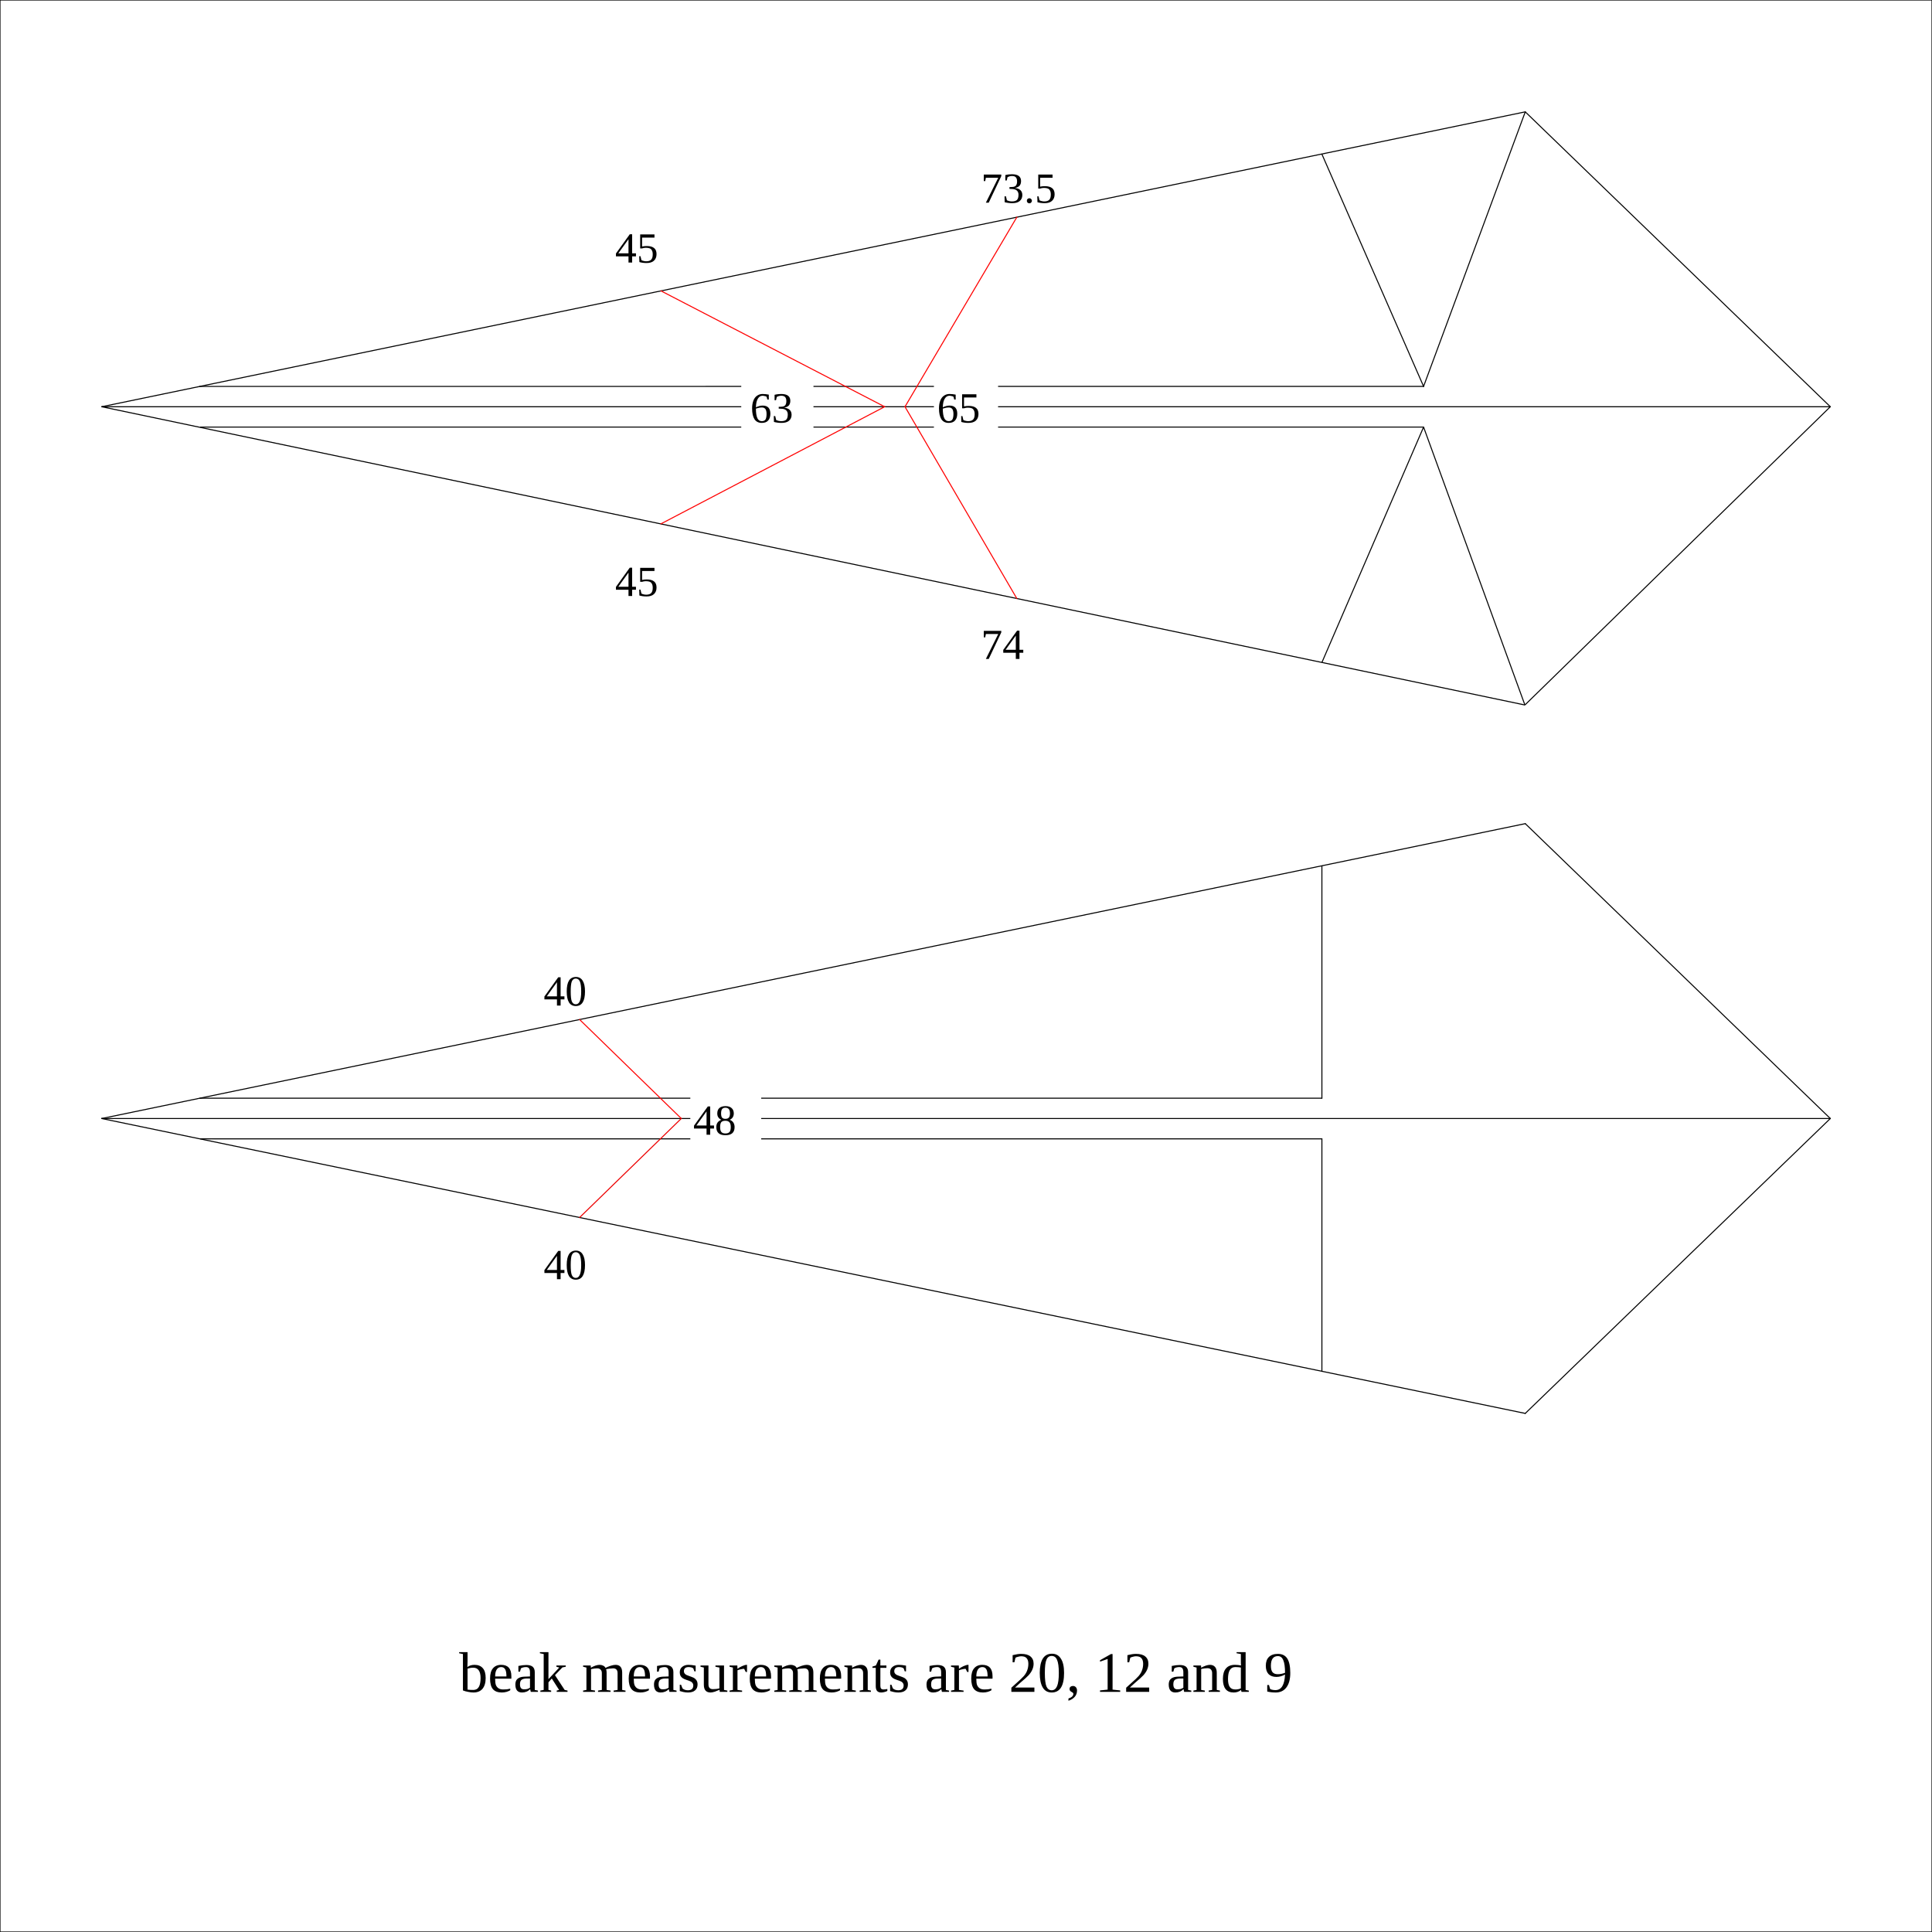
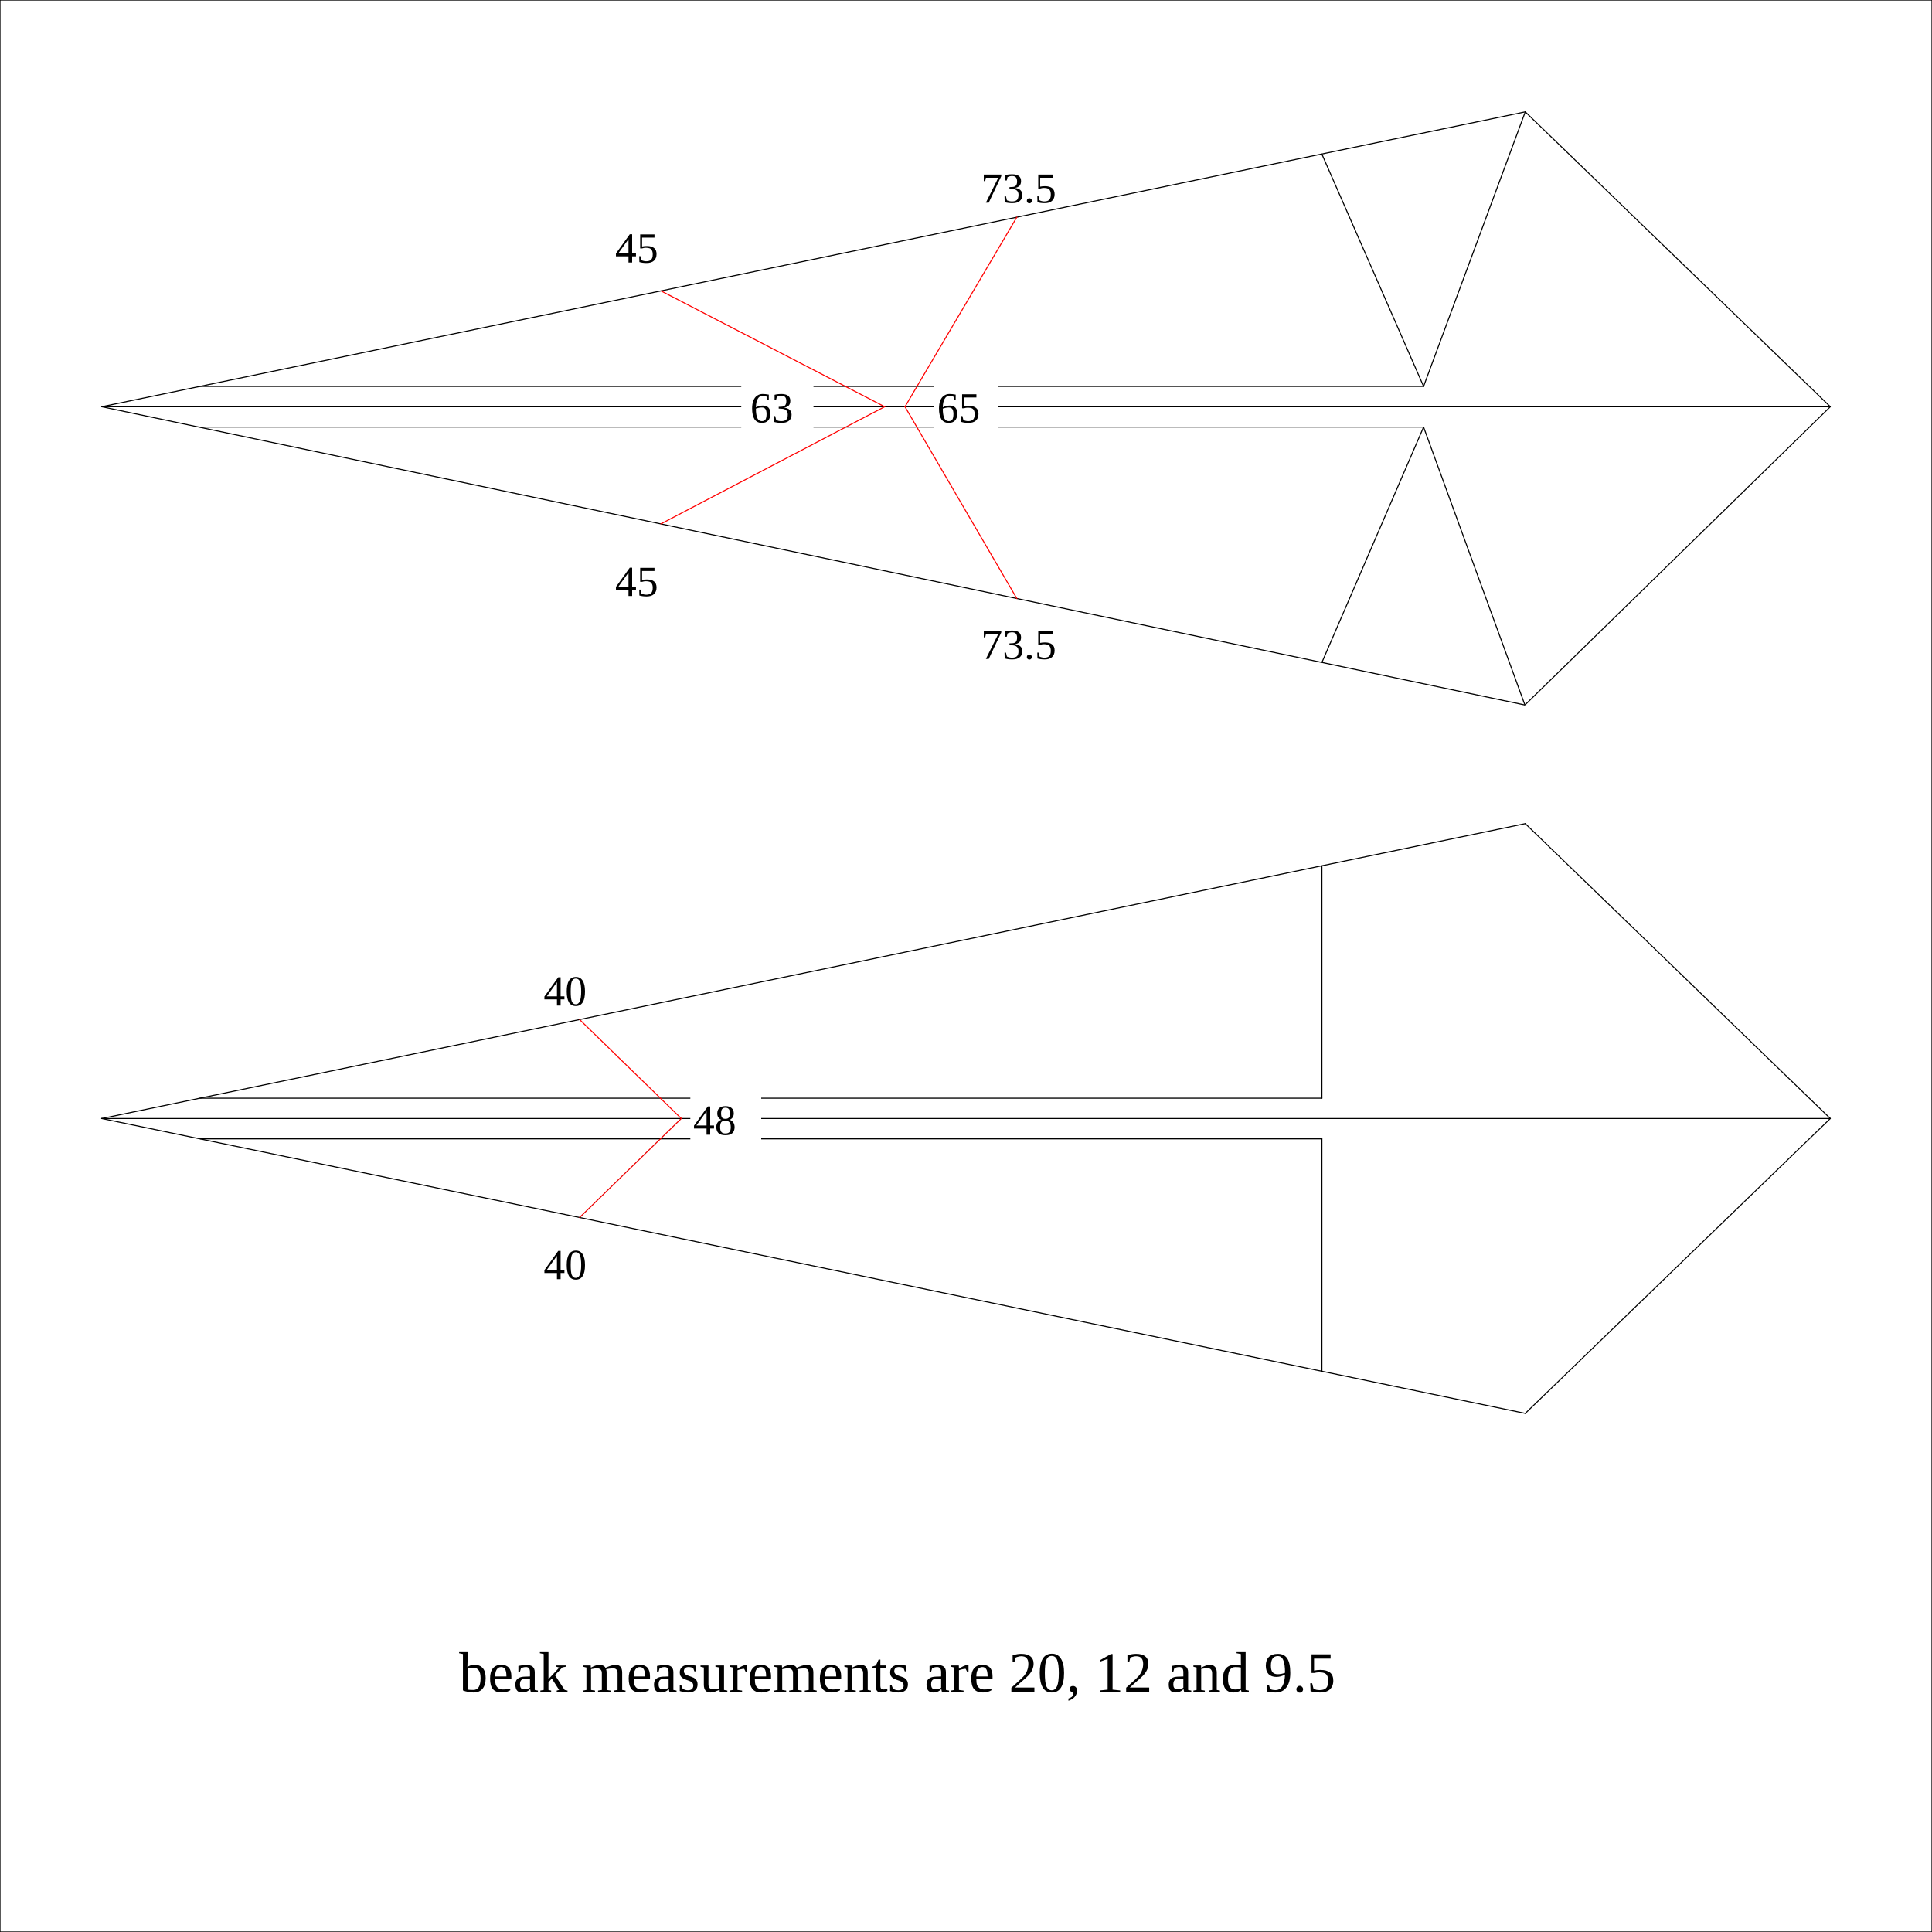
<svg xmlns="http://www.w3.org/2000/svg" width="190mm" height="190mm" viewBox="0 0 190 190" version="1.1" id="svg1">
  <defs id="defs1" />
  <g id="layer1" transform="translate(-10,-10)">
    <g id="g2">
      <g id="g1">
        <rect style="fill:#ffffff;stroke:#000000;stroke-width:0.1;stroke-linecap:round;stroke-dasharray:none;stroke-opacity:1" id="rect2" width="190" height="190" x="10" y="10" />
        <path style="fill:#cccccc;stroke:#000000;stroke-width:0.1" d="M 20,50 160,21" id="path11" />
        <path style="fill:#cccccc;stroke:#000000;stroke-width:0.1;stroke-linecap:round" d="M 190,50 160,21" id="path12" />
        <path style="fill:#cccccc;stroke:#000000;stroke-width:0.1" d="M 159.965,79.332 190,50" id="path13" />
        <path style="fill:#cccccc;stroke:#000000;stroke-width:0.1" d="M 20,50 159.965,79.332" id="path14" />
        <path style="fill:#cccccc;stroke:#000000;stroke-width:0.1" d="M 159.965,79.332 150,52" id="path17" />
        <path style="fill:#cccccc;stroke:#000000;stroke-width:0.1" d="M 140,75.151 150,52" id="path18" />
        <path style="fill:#cccccc;stroke:#000000;stroke-width:0.1;stroke-linecap:round" d="M 160,21 150,48" id="path19" />
        <path style="fill:#cccccc;stroke:#000000;stroke-width:0.1;stroke-linecap:round" d="m 140,25.16 10,22.84" id="path20" />
        <path style="fill:#cccccc;stroke:#000000;stroke-width:0.1;stroke-linecap:round" d="M 150,48 29.642,48.003" id="path21" />
        <path style="fill:#cccccc;stroke:#000000;stroke-width:0.1;stroke-linecap:round" d="M 150,52 H 29.722" id="path22" />
        <path style="fill:#cccccc;stroke:#000000;stroke-width:0.1;stroke-linecap:round" d="M 20,120 H 190" id="path23" />
        <path style="fill:#cccccc;stroke:#000000;stroke-width:0.1;stroke-linecap:round" d="M 160,91 190,120" id="path24" />
        <path style="fill:#cccccc;stroke:#000000;stroke-width:0.1;stroke-linecap:round" d="m 160,149 30,-29" id="path25" />
        <path style="fill:#cccccc;stroke:#000000;stroke-width:0.1;stroke-linecap:round" d="m 20,120 140,29" id="path26" />
        <path style="fill:#cccccc;stroke:#000000;stroke-width:0.1;stroke-linecap:round" d="M 160,91 20,120" id="path27" />
        <path style="fill:#cccccc;stroke:#000000;stroke-width:0.1;stroke-linecap:round" d="M 140,144.823 V 122" id="path28" />
        <path style="fill:#cccccc;stroke:#000000;stroke-width:0.1;stroke-linecap:round" d="M 29.723,122 H 140" id="path29" />
        <path style="fill:#cccccc;stroke:#000000;stroke-width:0.1;stroke-linecap:round" d="M 140,95.161 V 118" id="path30" />
        <path style="fill:#cccccc;stroke:#000000;stroke-width:0.1;stroke-linecap:round" d="M 29.663,118 H 140" id="path31" />
        <path style="fill:#e6e6e6;stroke:#000000;stroke-width:0.1;stroke-linecap:round;stroke-opacity:1" d="m 20,50 170,10e-7" id="path32" />
        <path style="fill:#e6e6e6;stroke:#ff0000;stroke-width:0.1;stroke-linecap:round;stroke-opacity:1" d="M 75,61.516 97,50" id="path36" />
        <path style="fill:#e6e6e6;stroke:#ff0000;stroke-width:0.1;stroke-linecap:round;stroke-opacity:1" d="M 75,38.606 97,50" id="path37" />
        <path style="fill:#e6e6e6;stroke:#ff0000;stroke-width:0.1;stroke-linecap:round;stroke-opacity:1" d="M 110,31.356 99,50" id="path38" />
        <path style="fill:#e6e6e6;stroke:#ff0000;stroke-width:0.1;stroke-linecap:round;stroke-opacity:1" d="M 109.999,68.861 99,50" id="path39" />
        <path style="fill:#ff0000;stroke:#ff0000;stroke-width:0.1;stroke-linecap:round;stroke-opacity:1" d="M 67,110.266 77,120" id="path42" />
        <path style="fill:#e6e6e6;stroke:#ec0000;stroke-width:0.1;stroke-linecap:round;stroke-opacity:1" d="M 67,129.735 77,120" id="path43" />
        <text xml:space="preserve" style="font-size:4.233px;text-align:start;writing-mode:lr-tb;direction:ltr;text-anchor:start;fill:#000000;fill-opacity:1;stroke:none;stroke-width:0.1;stroke-linecap:round;stroke-opacity:1" x="70.497" y="35.818" id="text43">
          <tspan style="font-size:4.233px;fill:#000000;fill-opacity:1;stroke:none;stroke-width:0.1;stroke-opacity:1" x="70.497" y="35.818" id="tspan1">45</tspan>
        </text>
        <text xml:space="preserve" style="font-size:4.233px;text-align:start;writing-mode:lr-tb;direction:ltr;text-anchor:start;fill:#000000;fill-opacity:1;stroke:none;stroke-width:0.1;stroke-linecap:round;stroke-opacity:1" x="106.468" y="29.934" id="text44">
          <tspan id="tspan44" style="font-size:4.233px;fill:#000000;fill-opacity:1;stroke:none;stroke-width:0.1;stroke-opacity:1" x="106.468" y="29.934">73.5</tspan>
        </text>
        <text xml:space="preserve" style="font-size:4.233px;text-align:start;writing-mode:lr-tb;direction:ltr;text-anchor:start;fill:#000000;fill-opacity:1;stroke:none;stroke-width:0.1;stroke-linecap:round;stroke-opacity:1" x="106.467" y="74.804" id="text45">
-           <tspan id="tspan45" style="font-size:4.233px;fill:#000000;fill-opacity:1;stroke:none;stroke-width:0.1;stroke-opacity:1" x="106.467" y="74.804">74</tspan>
+           <tspan id="tspan45" style="font-size:4.233px;fill:#000000;fill-opacity:1;stroke:none;stroke-width:0.1;stroke-opacity:1" x="106.467" y="74.804">73.5</tspan>
        </text>
        <text xml:space="preserve" style="font-size:4.233px;text-align:start;writing-mode:lr-tb;direction:ltr;text-anchor:start;fill:#000000;fill-opacity:1;stroke:none;stroke-width:0.1;stroke-linecap:round;stroke-opacity:1" x="70.497" y="68.607" id="text46">
          <tspan id="tspan46" style="font-size:4.233px;fill:#000000;fill-opacity:1;stroke:none;stroke-width:0.1;stroke-opacity:1" x="70.497" y="68.607">45</tspan>
        </text>
        <rect style="fill:#ffffff;fill-opacity:1;stroke:none;stroke-width:0.076;stroke-linecap:round;stroke-opacity:1" id="rect49" width="7.102" height="5.719" x="82.898" y="47.14" />
        <text xml:space="preserve" style="font-size:4.233px;text-align:start;writing-mode:lr-tb;direction:ltr;text-anchor:start;fill:#000000;fill-opacity:1;stroke:none;stroke-width:0.1;stroke-linecap:round;stroke-opacity:1" x="83.777" y="51.541" id="text47">
          <tspan style="font-size:4.233px;fill:#000000;fill-opacity:1;stroke:none;stroke-width:0.1;stroke-opacity:1" x="83.777" y="51.541" id="tspan48">63</tspan>
        </text>
        <rect style="fill:#ffffff;fill-opacity:1;stroke:none;stroke-width:0.071;stroke-linecap:round;stroke-opacity:1" id="rect50" width="6.31" height="5.719" x="101.845" y="47.14" />
        <text xml:space="preserve" style="font-size:4.233px;text-align:start;writing-mode:lr-tb;direction:ltr;text-anchor:start;fill:#000000;fill-opacity:1;stroke:none;stroke-width:0.1;stroke-linecap:round;stroke-opacity:1" x="102.155" y="51.541" id="text50">
          <tspan style="font-size:4.233px;fill:#000000;fill-opacity:1;stroke:none;stroke-width:0.1;stroke-opacity:1" x="102.155" y="51.541" id="tspan50">65</tspan>
        </text>
        <text xml:space="preserve" style="font-size:4.233px;text-align:start;writing-mode:lr-tb;direction:ltr;text-anchor:start;fill:#000000;fill-opacity:1;stroke:none;stroke-width:0.1;stroke-linecap:round;stroke-opacity:1" x="63.462" y="135.8" id="text53">
          <tspan id="tspan53" style="font-size:4.233px;fill:#000000;fill-opacity:1;stroke:none;stroke-width:0.1;stroke-opacity:1" x="63.462" y="135.8">40</tspan>
        </text>
        <text xml:space="preserve" style="font-size:4.233px;text-align:start;writing-mode:lr-tb;direction:ltr;text-anchor:start;fill:#000000;fill-opacity:1;stroke:none;stroke-width:0.1;stroke-linecap:round;stroke-opacity:1" x="63.462" y="108.888" id="text54">
          <tspan id="tspan54" style="font-size:4.233px;fill:#000000;fill-opacity:1;stroke:none;stroke-width:0.1;stroke-opacity:1" x="63.462" y="108.888">40</tspan>
        </text>
        <rect style="fill:#ffffff;fill-opacity:1;stroke:none;stroke-width:0.075;stroke-linecap:round;stroke-opacity:1" id="rect54" width="6.971" height="5.719" x="77.89" y="117.19" />
        <text xml:space="preserve" style="font-size:4.233px;text-align:start;writing-mode:lr-tb;direction:ltr;text-anchor:start;fill:#000000;fill-opacity:1;stroke:none;stroke-width:0.1;stroke-linecap:round;stroke-opacity:1" x="78.172" y="121.591" id="text55">
          <tspan style="font-size:4.233px;fill:#000000;fill-opacity:1;stroke:none;stroke-width:0.1;stroke-opacity:1" x="78.172" y="121.591" id="tspan55">48</tspan>
        </text>
        <text xml:space="preserve" style="font-size:5.644px;text-align:start;writing-mode:lr-tb;direction:ltr;text-anchor:start;fill:#000000;fill-opacity:1;stroke:none;stroke-width:0.1;stroke-linecap:round;stroke-opacity:1" x="55.151" y="176.381" id="text57">
-           <tspan id="tspan57" style="fill:#000000;stroke-width:0.1" x="55.151" y="176.381">beak measurements are 20, 12 and 9 </tspan>
+           <tspan id="tspan57" style="fill:#000000;stroke-width:0.1" x="55.151" y="176.381">beak measurements are 20, 12 and 9.5 </tspan>
        </text>
      </g>
    </g>
  </g>
</svg>
